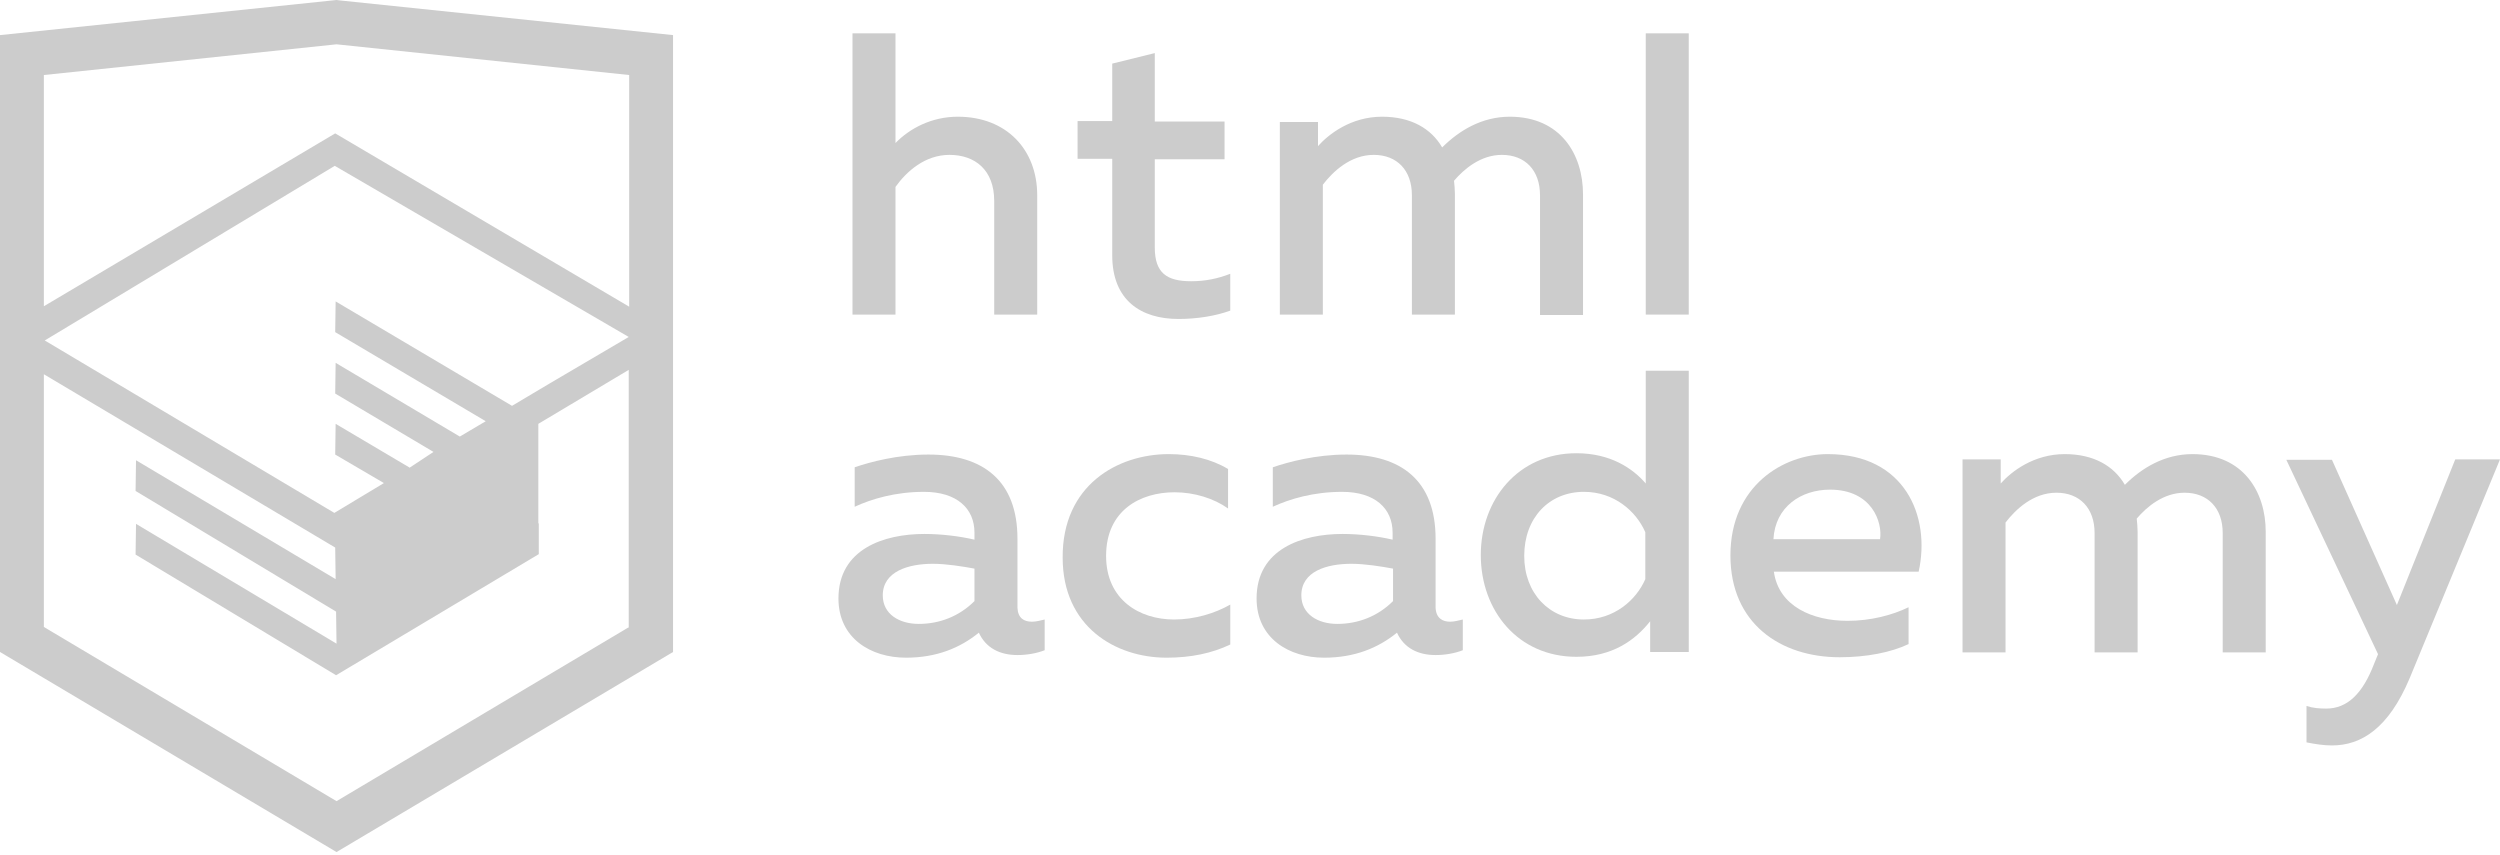
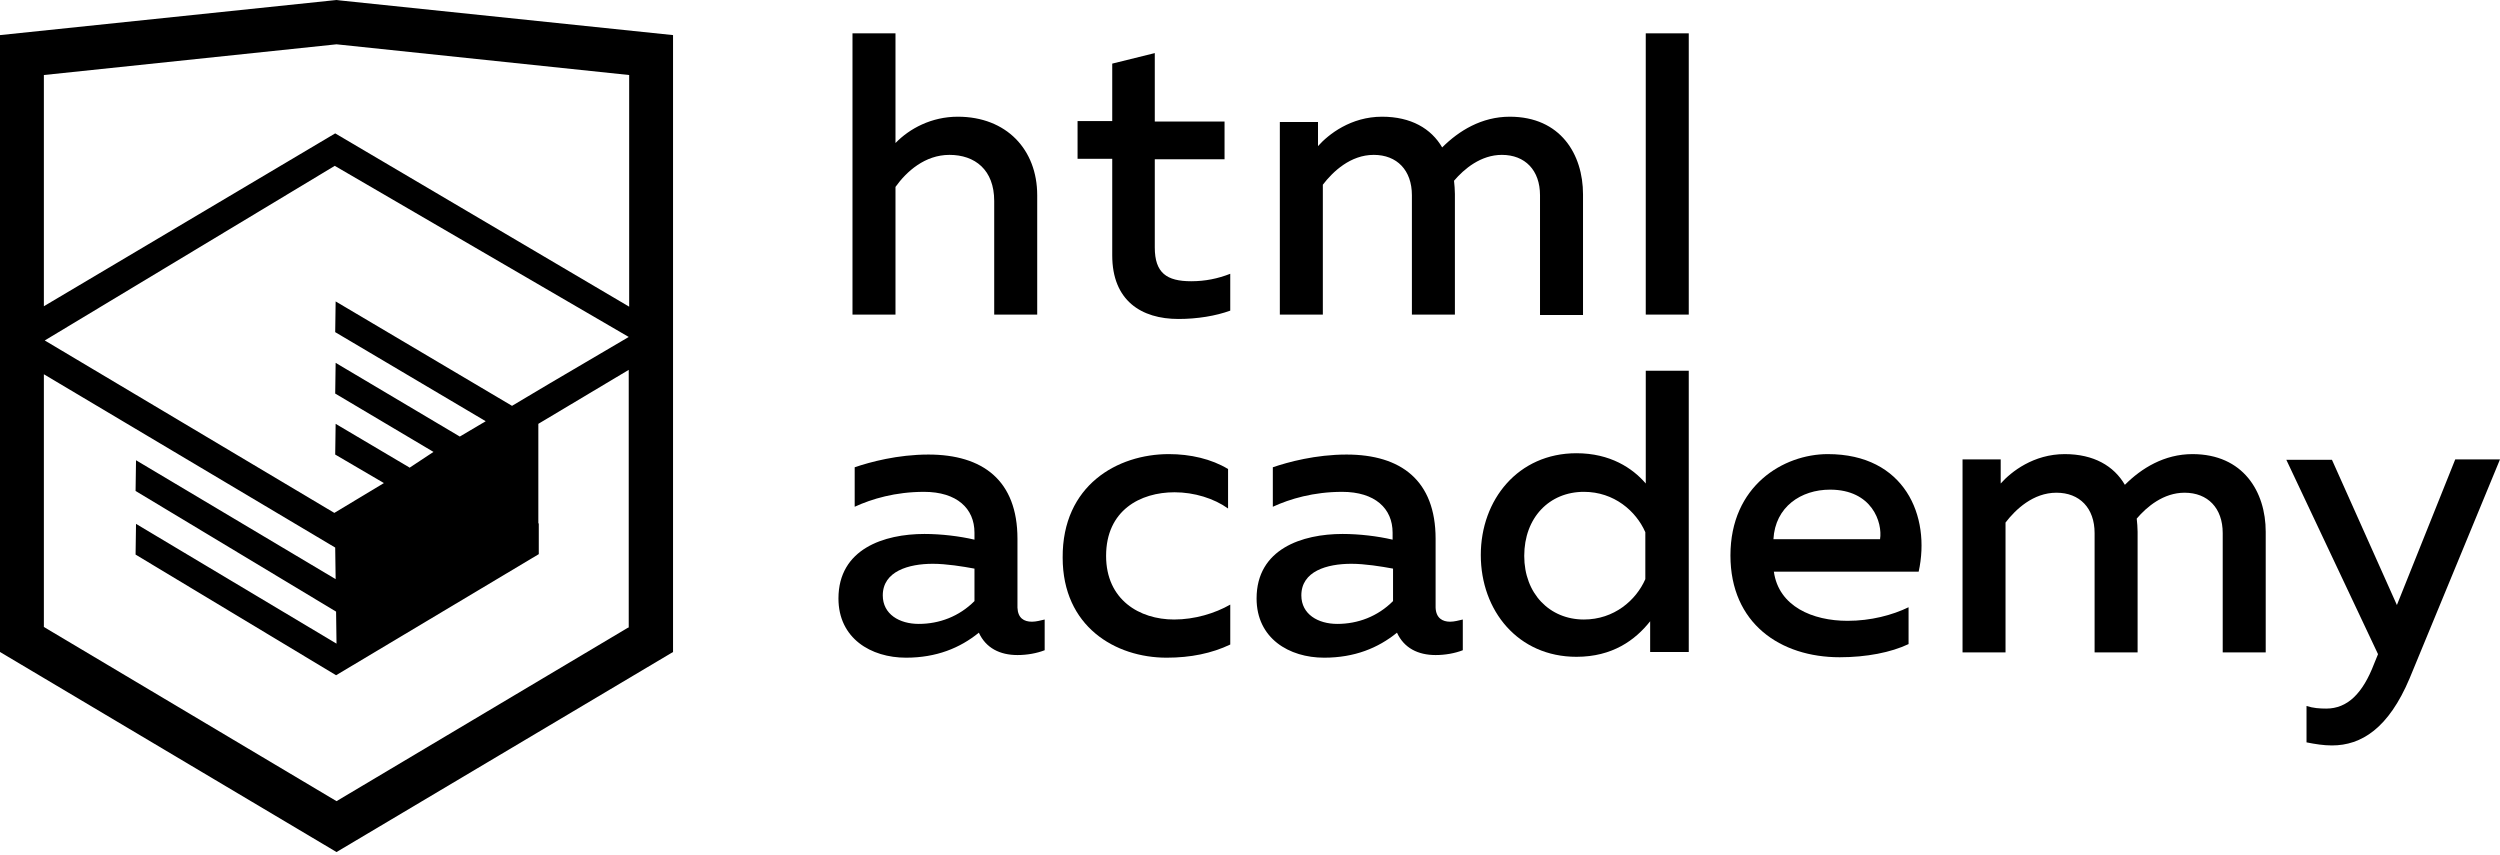
<svg xmlns="http://www.w3.org/2000/svg" width="199" height="68" viewBox="0 0 199 68" fill="none">
-   <g opacity="0.2">
-     <path d="M82.143 49.488C82.492 49.488 82.841 49.383 83.156 49.313V51.758C82.527 52.003 81.758 52.142 80.99 52.142C79.593 52.142 78.476 51.584 77.917 50.361C76.415 51.584 74.529 52.352 72.119 52.352C69.325 52.352 66.741 50.815 66.741 47.637C66.741 43.691 70.373 42.503 73.586 42.503C74.913 42.503 76.38 42.678 77.568 42.957V42.398C77.568 40.478 76.171 39.151 73.551 39.151C71.281 39.151 69.395 39.709 68.033 40.338V37.195C69.255 36.776 71.456 36.182 73.9 36.182C78.231 36.182 80.99 38.242 80.99 42.887V48.37C81.025 49.209 81.514 49.488 82.143 49.488ZM70.268 47.393C70.268 48.894 71.596 49.663 73.132 49.663C74.774 49.663 76.345 49.069 77.568 47.847V45.262C76.625 45.088 75.332 44.878 74.25 44.878C72.329 44.878 70.268 45.472 70.268 47.393Z" fill="black" />
-     <path d="M93.039 36.147C94.751 36.147 96.427 36.531 97.754 37.334V40.477C96.636 39.674 95.065 39.185 93.493 39.185C90.769 39.185 88.045 40.617 88.045 44.249C88.045 47.742 90.699 49.313 93.458 49.313C95.1 49.313 96.706 48.825 97.929 48.126V51.304C96.462 52.003 94.785 52.352 92.865 52.352C88.778 52.352 84.588 49.872 84.588 44.389C84.553 38.627 88.953 36.147 93.039 36.147Z" fill="black" />
-     <path d="M115.426 49.488C115.775 49.488 116.124 49.383 116.439 49.313V51.758C115.81 52.003 115.042 52.142 114.273 52.142C112.876 52.142 111.759 51.584 111.2 50.361C109.698 51.584 107.812 52.352 105.402 52.352C102.608 52.352 100.024 50.815 100.024 47.637C100.024 43.691 103.656 42.503 106.869 42.503C108.196 42.503 109.663 42.678 110.851 42.957V42.398C110.851 40.478 109.454 39.151 106.834 39.151C104.564 39.151 102.678 39.709 101.316 40.338V37.195C102.539 36.776 104.739 36.182 107.184 36.182C111.514 36.182 114.273 38.242 114.273 42.887V48.37C114.308 49.209 114.832 49.488 115.426 49.488ZM103.586 47.393C103.586 48.894 104.913 49.663 106.45 49.663C108.092 49.663 109.663 49.069 110.886 47.847V45.262C109.943 45.088 108.65 44.878 107.568 44.878C105.612 44.878 103.586 45.472 103.586 47.393Z" fill="black" />
-     <path d="M134.425 29.511V51.898H131.352V49.453C130.164 50.955 128.348 52.282 125.484 52.282C120.839 52.282 117.871 48.615 117.871 44.179C117.871 39.779 120.839 36.077 125.484 36.077C128.173 36.077 129.955 37.264 131.002 38.487V29.511H134.425ZM126.078 39.15C123.319 39.15 121.328 41.211 121.328 44.249C121.328 47.253 123.354 49.313 126.078 49.313C128.488 49.313 130.234 47.777 130.967 46.1V42.364C130.234 40.687 128.488 39.15 126.078 39.15Z" fill="black" />
-     <path d="M145.496 36.147C151.608 36.147 153.703 41.071 152.725 45.507H141.2C141.584 48.266 144.273 49.418 147.067 49.418C148.918 49.418 150.63 48.964 151.922 48.336V51.269C150.525 51.933 148.569 52.317 146.439 52.317C141.724 52.317 137.742 49.628 137.742 44.214C137.742 38.661 141.968 36.147 145.496 36.147ZM145.67 38.976C143.365 38.976 141.305 40.338 141.165 42.922H149.652C149.861 41.595 149.023 38.976 145.67 38.976Z" fill="black" />
-     <path d="M156.218 51.898V36.566H159.256V38.487C160.094 37.544 161.875 36.147 164.355 36.147C166.66 36.147 168.267 37.09 169.14 38.592C170.467 37.264 172.283 36.147 174.518 36.147C178.569 36.147 180.351 39.15 180.351 42.328V51.933H176.928V42.433C176.928 40.443 175.74 39.22 173.889 39.22C172.213 39.22 170.886 40.338 170.083 41.281C170.118 41.63 170.153 41.979 170.153 42.328V51.933H166.73V42.433C166.73 40.443 165.543 39.22 163.692 39.22C161.841 39.22 160.444 40.547 159.64 41.595V51.933H156.218V51.898Z" fill="black" />
-     <path d="M195.438 36.566H199L191.806 53.993C190.129 57.975 187.964 59.337 185.624 59.337C184.961 59.337 184.297 59.232 183.598 59.092V56.194C184.122 56.368 184.646 56.403 185.17 56.403C186.846 56.403 188.069 55.216 188.977 52.841L189.291 52.072L181.992 36.601H185.624L190.793 48.161L195.438 36.566Z" fill="black" />
-     <path d="M71.281 2.654V11.385C72.399 10.233 74.145 9.29 76.24 9.29C80.117 9.29 82.562 11.909 82.562 15.541V25.041H79.139V15.995C79.139 13.516 77.602 12.328 75.577 12.328C73.621 12.328 72.154 13.655 71.281 14.878V25.041H67.858V2.654H71.281Z" fill="black" />
-     <path d="M91.921 4.226V9.674H97.474V12.678H91.921V19.698C91.921 21.723 92.864 22.387 94.82 22.387C95.938 22.387 96.95 22.177 97.928 21.793V24.727C96.776 25.146 95.309 25.39 93.807 25.39C90.839 25.39 88.534 23.923 88.534 20.326V12.643H85.775V9.639H88.534V5.064L91.921 4.226Z" fill="black" />
-     <path d="M101.875 25.041V9.709H104.913V11.63C105.752 10.687 107.533 9.29 110.012 9.29C112.317 9.29 113.924 10.233 114.797 11.735C116.124 10.408 117.94 9.29 120.175 9.29C124.227 9.29 126.008 12.293 126.008 15.472V25.076H122.585V15.541C122.585 13.551 121.398 12.328 119.547 12.328C117.87 12.328 116.543 13.446 115.74 14.389C115.775 14.738 115.81 15.087 115.81 15.437V25.041H112.387V15.541C112.387 13.551 111.2 12.328 109.349 12.328C107.498 12.328 106.101 13.655 105.298 14.703V25.041H101.875Z" fill="black" />
-     <path d="M134.424 2.654H131.002V25.041H134.424V2.654Z" fill="black" />
-     <path d="M27.067 0.035L26.787 0L0 2.794V51.898L26.787 67.823L53.574 51.898V2.794L27.067 0.035ZM50.082 49.907L26.787 63.772L3.492 49.907V29.791L26.682 43.586L26.717 46.1L10.827 36.636L10.792 39.081L26.752 48.685L26.787 51.234L10.827 41.7L10.792 44.145L26.752 53.749L42.887 44.11V41.665H42.852V40.827V39.814V33.737L50.047 29.441V49.907H50.082ZM50.047 26.822L43.691 30.559L40.757 32.305L26.717 23.993L26.682 26.438L38.661 33.528L38.557 33.597L38.312 33.737L36.601 34.75L26.717 28.883L26.682 31.327L34.505 35.972L32.654 37.195L32.62 37.23L26.717 33.737L26.682 36.182L30.559 38.452L26.613 40.827L3.562 27.101L26.647 13.201L50.047 26.822ZM50.082 24.412L26.682 10.617L3.492 24.377V5.972L26.787 3.527L50.082 5.972V24.412Z" fill="black" />
-   </g>
+   <path d="M82.143 49.488C82.492 49.488 82.841 49.383 83.156 49.313V51.758C82.527 52.003 81.759 52.142 80.99 52.142C79.593 52.142 78.476 51.584 77.917 50.361C76.415 51.584 74.529 52.352 72.12 52.352C69.326 52.352 66.741 50.815 66.741 47.637C66.741 43.691 70.373 42.503 73.586 42.503C74.913 42.503 76.38 42.678 77.568 42.957V42.398C77.568 40.478 76.171 39.151 73.552 39.151C71.281 39.151 69.395 39.709 68.033 40.338V37.195C69.256 36.776 71.456 36.182 73.901 36.182C78.231 36.182 80.99 38.242 80.99 42.887V48.37C81.025 49.209 81.514 49.488 82.143 49.488ZM70.269 47.393C70.269 48.894 71.596 49.663 73.132 49.663C74.774 49.663 76.346 49.069 77.568 47.847V45.262C76.625 45.088 75.333 44.878 74.25 44.878C72.329 44.878 70.269 45.472 70.269 47.393Z" fill="black" />
+   <path d="M93.039 36.147C94.751 36.147 96.427 36.531 97.754 37.334V40.477C96.637 39.674 95.065 39.185 93.493 39.185C90.769 39.185 88.045 40.617 88.045 44.249C88.045 47.742 90.699 49.313 93.458 49.313C95.1 49.313 96.706 48.825 97.929 48.126V51.304C96.462 52.003 94.786 52.352 92.865 52.352C88.779 52.352 84.588 49.872 84.588 44.389C84.553 38.627 88.953 36.147 93.039 36.147Z" fill="black" />
+   <path d="M115.426 49.488C115.775 49.488 116.125 49.383 116.439 49.313V51.758C115.81 52.003 115.042 52.142 114.274 52.142C112.877 52.142 111.759 51.584 111.2 50.361C109.699 51.584 107.813 52.352 105.403 52.352C102.609 52.352 100.024 50.815 100.024 47.637C100.024 43.691 103.657 42.503 106.87 42.503C108.197 42.503 109.664 42.678 110.851 42.957V42.398C110.851 40.478 109.454 39.151 106.835 39.151C104.565 39.151 102.679 39.709 101.317 40.338V37.195C102.539 36.776 104.739 36.182 107.184 36.182C111.515 36.182 114.274 38.242 114.274 42.887V48.37C114.309 49.209 114.832 49.488 115.426 49.488ZM103.587 47.393C103.587 48.894 104.914 49.663 106.451 49.663C108.092 49.663 109.664 49.069 110.886 47.847V45.262C109.943 45.088 108.651 44.878 107.568 44.878C105.612 44.878 103.587 45.472 103.587 47.393Z" fill="black" />
+   <path d="M134.425 29.511V51.898H131.352V49.453C130.165 50.955 128.348 52.282 125.485 52.282C120.84 52.282 117.871 48.615 117.871 44.179C117.871 39.779 120.84 36.077 125.485 36.077C128.174 36.077 129.955 37.264 131.003 38.487V29.511H134.425ZM126.078 39.15C123.319 39.15 121.329 41.211 121.329 44.249C121.329 47.253 123.354 49.313 126.078 49.313C128.488 49.313 130.234 47.777 130.968 46.1V42.364C130.234 40.687 128.488 39.15 126.078 39.15Z" fill="black" />
+   <path d="M145.496 36.147C151.608 36.147 153.703 41.071 152.725 45.507H141.2C141.584 48.266 144.274 49.418 147.068 49.418C148.919 49.418 150.63 48.964 151.922 48.336V51.269C150.525 51.933 148.569 52.317 146.439 52.317C141.724 52.317 137.743 49.628 137.743 44.214C137.743 38.661 141.969 36.147 145.496 36.147ZM145.671 38.976C143.366 38.976 141.305 40.338 141.165 42.922H149.652C149.861 41.595 149.023 38.976 145.671 38.976Z" fill="black" />
+   <path d="M156.218 51.898V36.566H159.256V38.487C160.094 37.544 161.876 36.147 164.355 36.147C166.66 36.147 168.267 37.09 169.14 38.592C170.467 37.264 172.283 36.147 174.518 36.147C178.569 36.147 180.351 39.15 180.351 42.328V51.933H176.928V42.433C176.928 40.443 175.741 39.22 173.89 39.22C172.213 39.22 170.886 40.338 170.083 41.281C170.118 41.63 170.153 41.979 170.153 42.328V51.933H166.73V42.433C166.73 40.443 165.543 39.22 163.692 39.22C161.841 39.22 160.444 40.547 159.64 41.595V51.933H156.218V51.898Z" fill="black" />
+   <path d="M195.438 36.566H199L191.806 53.993C190.13 57.975 187.964 59.337 185.624 59.337C184.961 59.337 184.297 59.232 183.599 59.092V56.194C184.123 56.368 184.646 56.403 185.17 56.403C186.847 56.403 188.069 55.216 188.977 52.841L189.291 52.072L181.992 36.601H185.624L190.793 48.161L195.438 36.566Z" fill="black" />
+   <path d="M71.281 2.654V11.385C72.399 10.233 74.145 9.29 76.24 9.29C80.117 9.29 82.562 11.909 82.562 15.541V25.041H79.139V15.995C79.139 13.516 77.602 12.328 75.577 12.328C73.621 12.328 72.154 13.655 71.281 14.878V25.041H67.858V2.654H71.281Z" fill="black" />
+   <path d="M91.921 4.226V9.674H97.474V12.678H91.921V19.698C91.921 21.723 92.864 22.387 94.82 22.387C95.938 22.387 96.95 22.177 97.928 21.793V24.727C96.776 25.146 95.309 25.39 93.807 25.39C90.838 25.39 88.534 23.923 88.534 20.326V12.643H85.774V9.639H88.534V5.064L91.921 4.226Z" fill="black" />
+   <path d="M101.875 25.041V9.709H104.913V11.63C105.752 10.687 107.533 9.29 110.012 9.29C112.317 9.29 113.924 10.233 114.797 11.735C116.124 10.408 117.94 9.29 120.175 9.29C124.227 9.29 126.008 12.293 126.008 15.472V25.076H122.585V15.541C122.585 13.551 121.398 12.328 119.547 12.328C117.87 12.328 116.543 13.446 115.74 14.389C115.775 14.738 115.81 15.087 115.81 15.437V25.041H112.387V15.541C112.387 13.551 111.2 12.328 109.349 12.328C107.498 12.328 106.101 13.655 105.298 14.703V25.041H101.875Z" fill="black" />
+   <path d="M134.425 2.654H131.002V25.041H134.425V2.654Z" fill="black" />
+   <path d="M27.067 0.035L26.787 0L0 2.794V51.898L26.787 67.823L53.574 51.898V2.794L27.067 0.035ZM50.082 49.907L26.787 63.772L3.492 49.907V29.791L26.682 43.586L26.717 46.1L10.827 36.636L10.792 39.081L26.752 48.685L26.787 51.234L10.827 41.7L10.792 44.145L26.752 53.749L42.887 44.11V41.665H42.852V40.827V39.814V33.737L50.047 29.441V49.907H50.082ZM50.047 26.822L43.691 30.559L40.757 32.305L26.717 23.993L26.682 26.438L38.661 33.528L38.557 33.597L38.312 33.737L36.601 34.75L26.717 28.883L26.682 31.327L34.505 35.972L32.654 37.195L32.62 37.23L26.717 33.737L26.682 36.182L30.559 38.452L26.613 40.827L3.562 27.101L26.647 13.201L50.047 26.822ZM50.082 24.412L26.682 10.617L3.492 24.377V5.972L26.787 3.527L50.082 5.972V24.412Z" fill="black" />
</svg>
